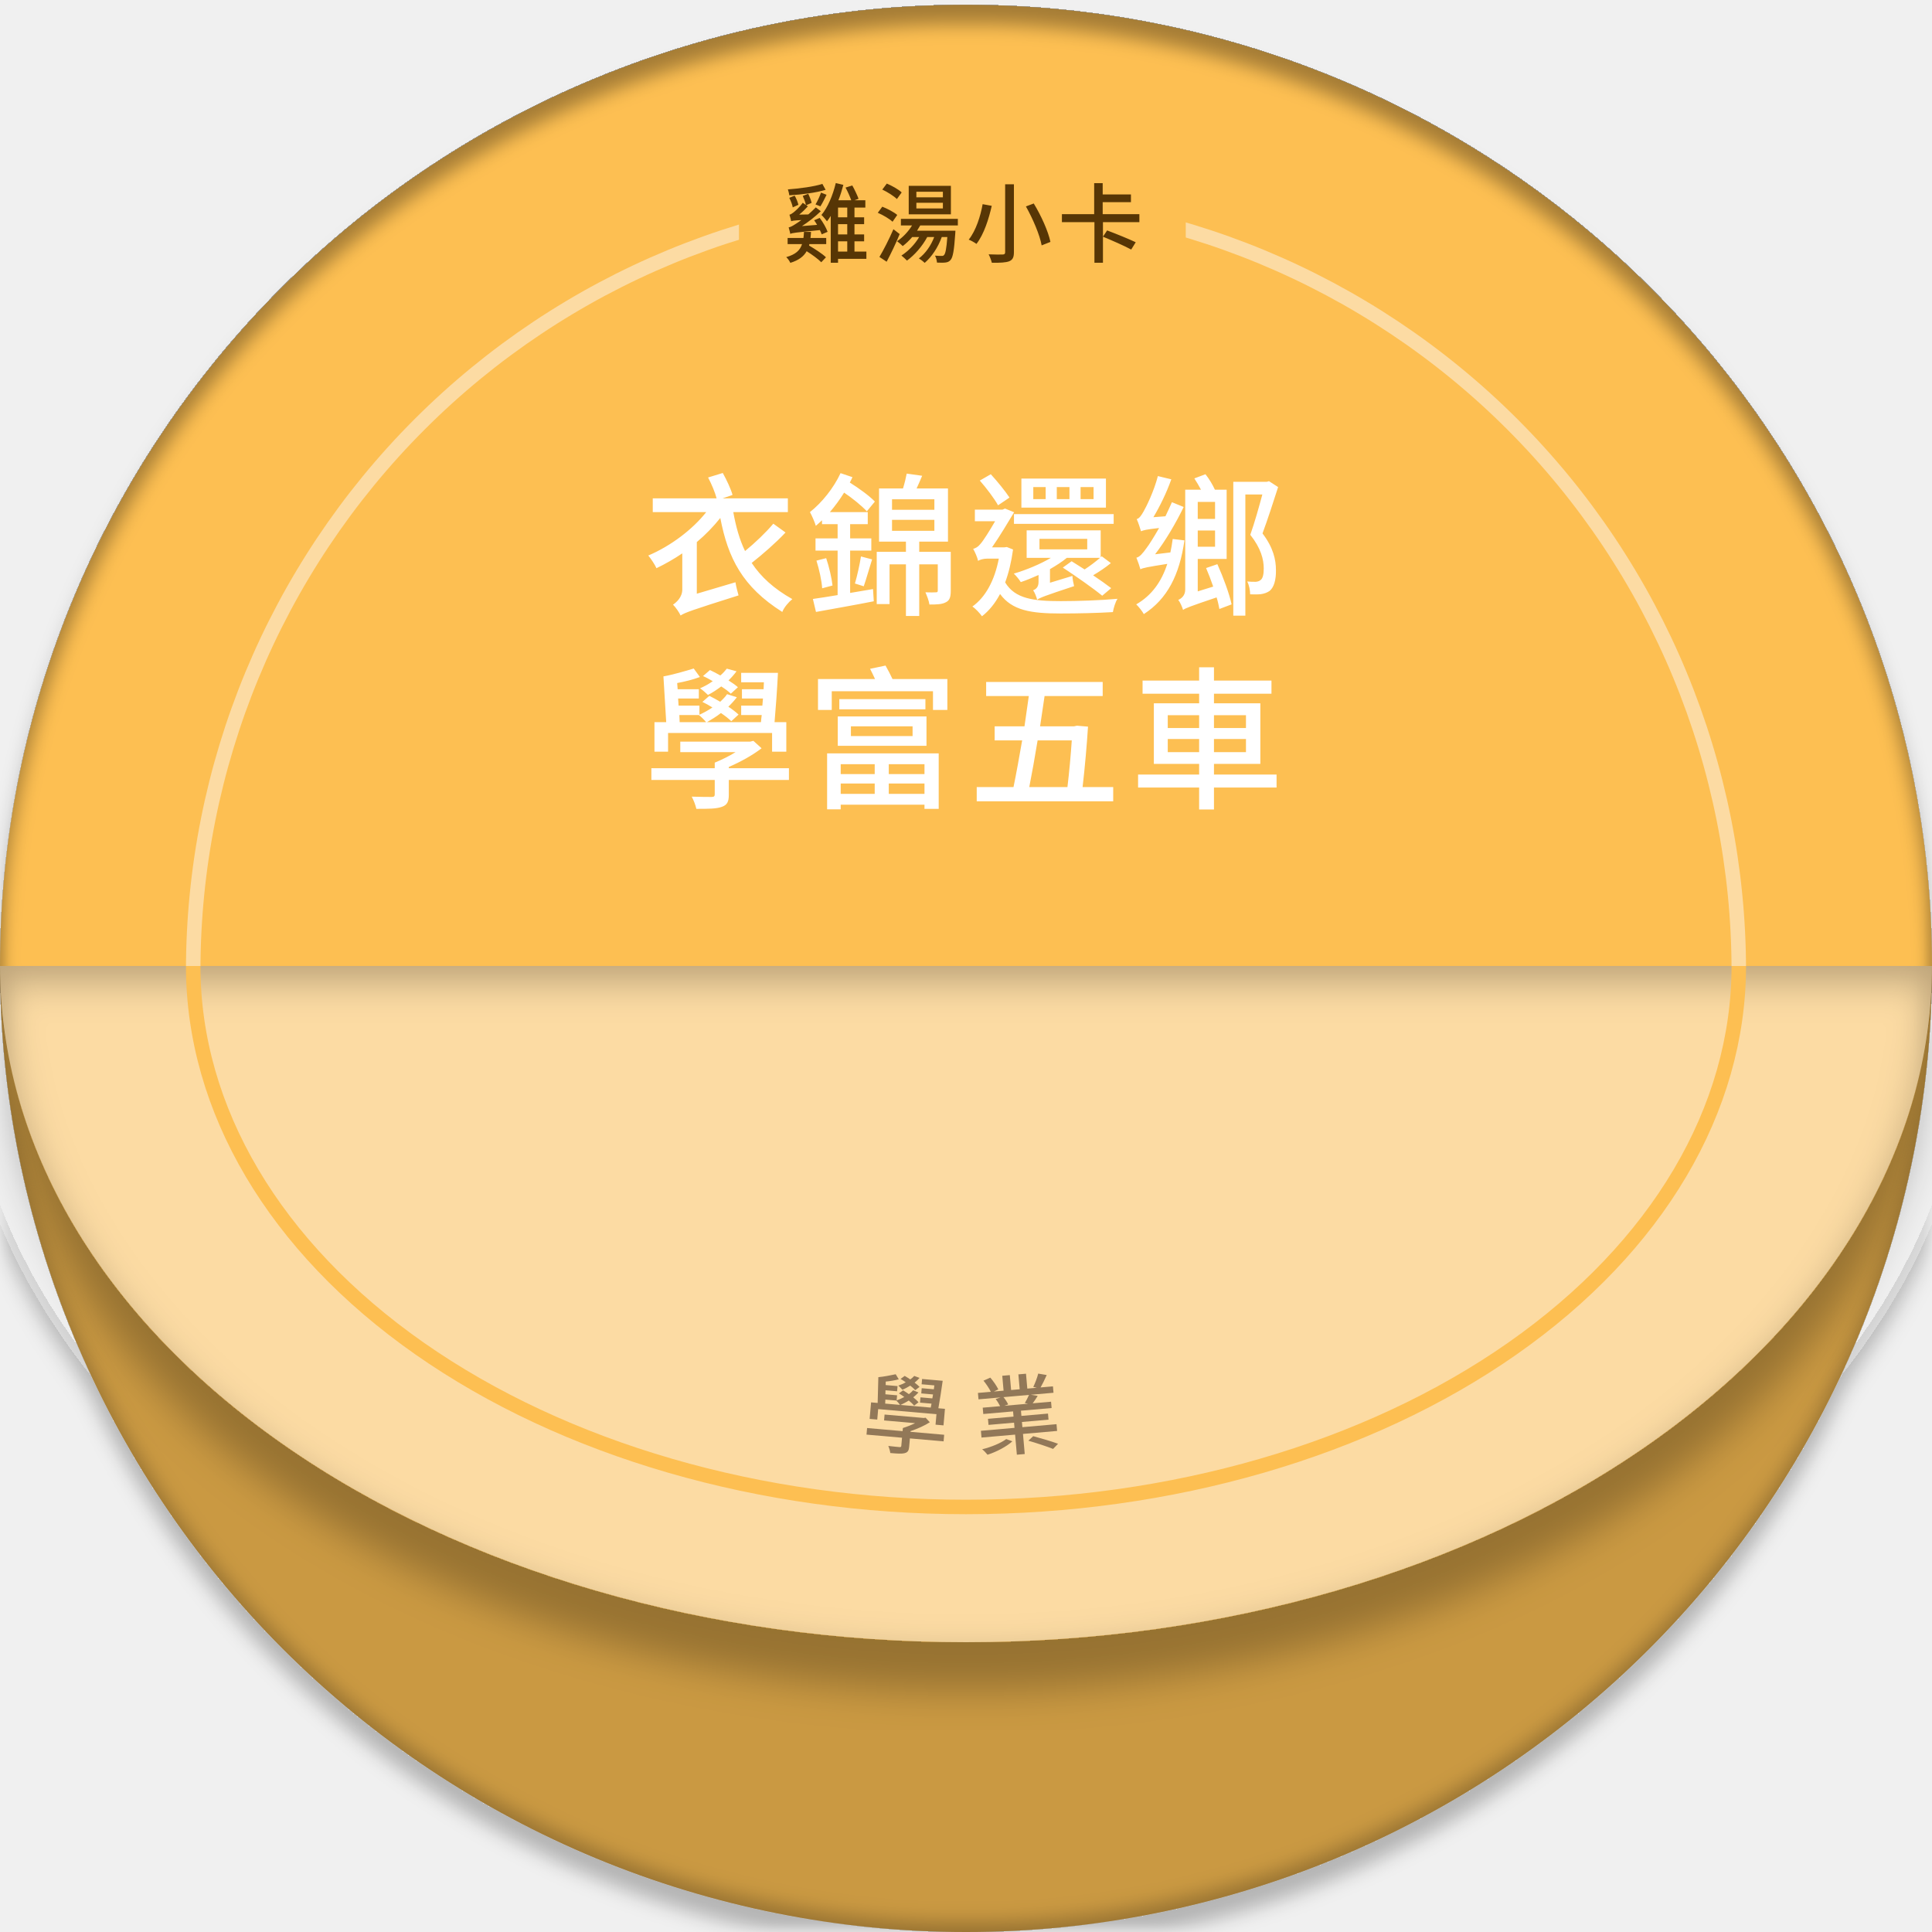
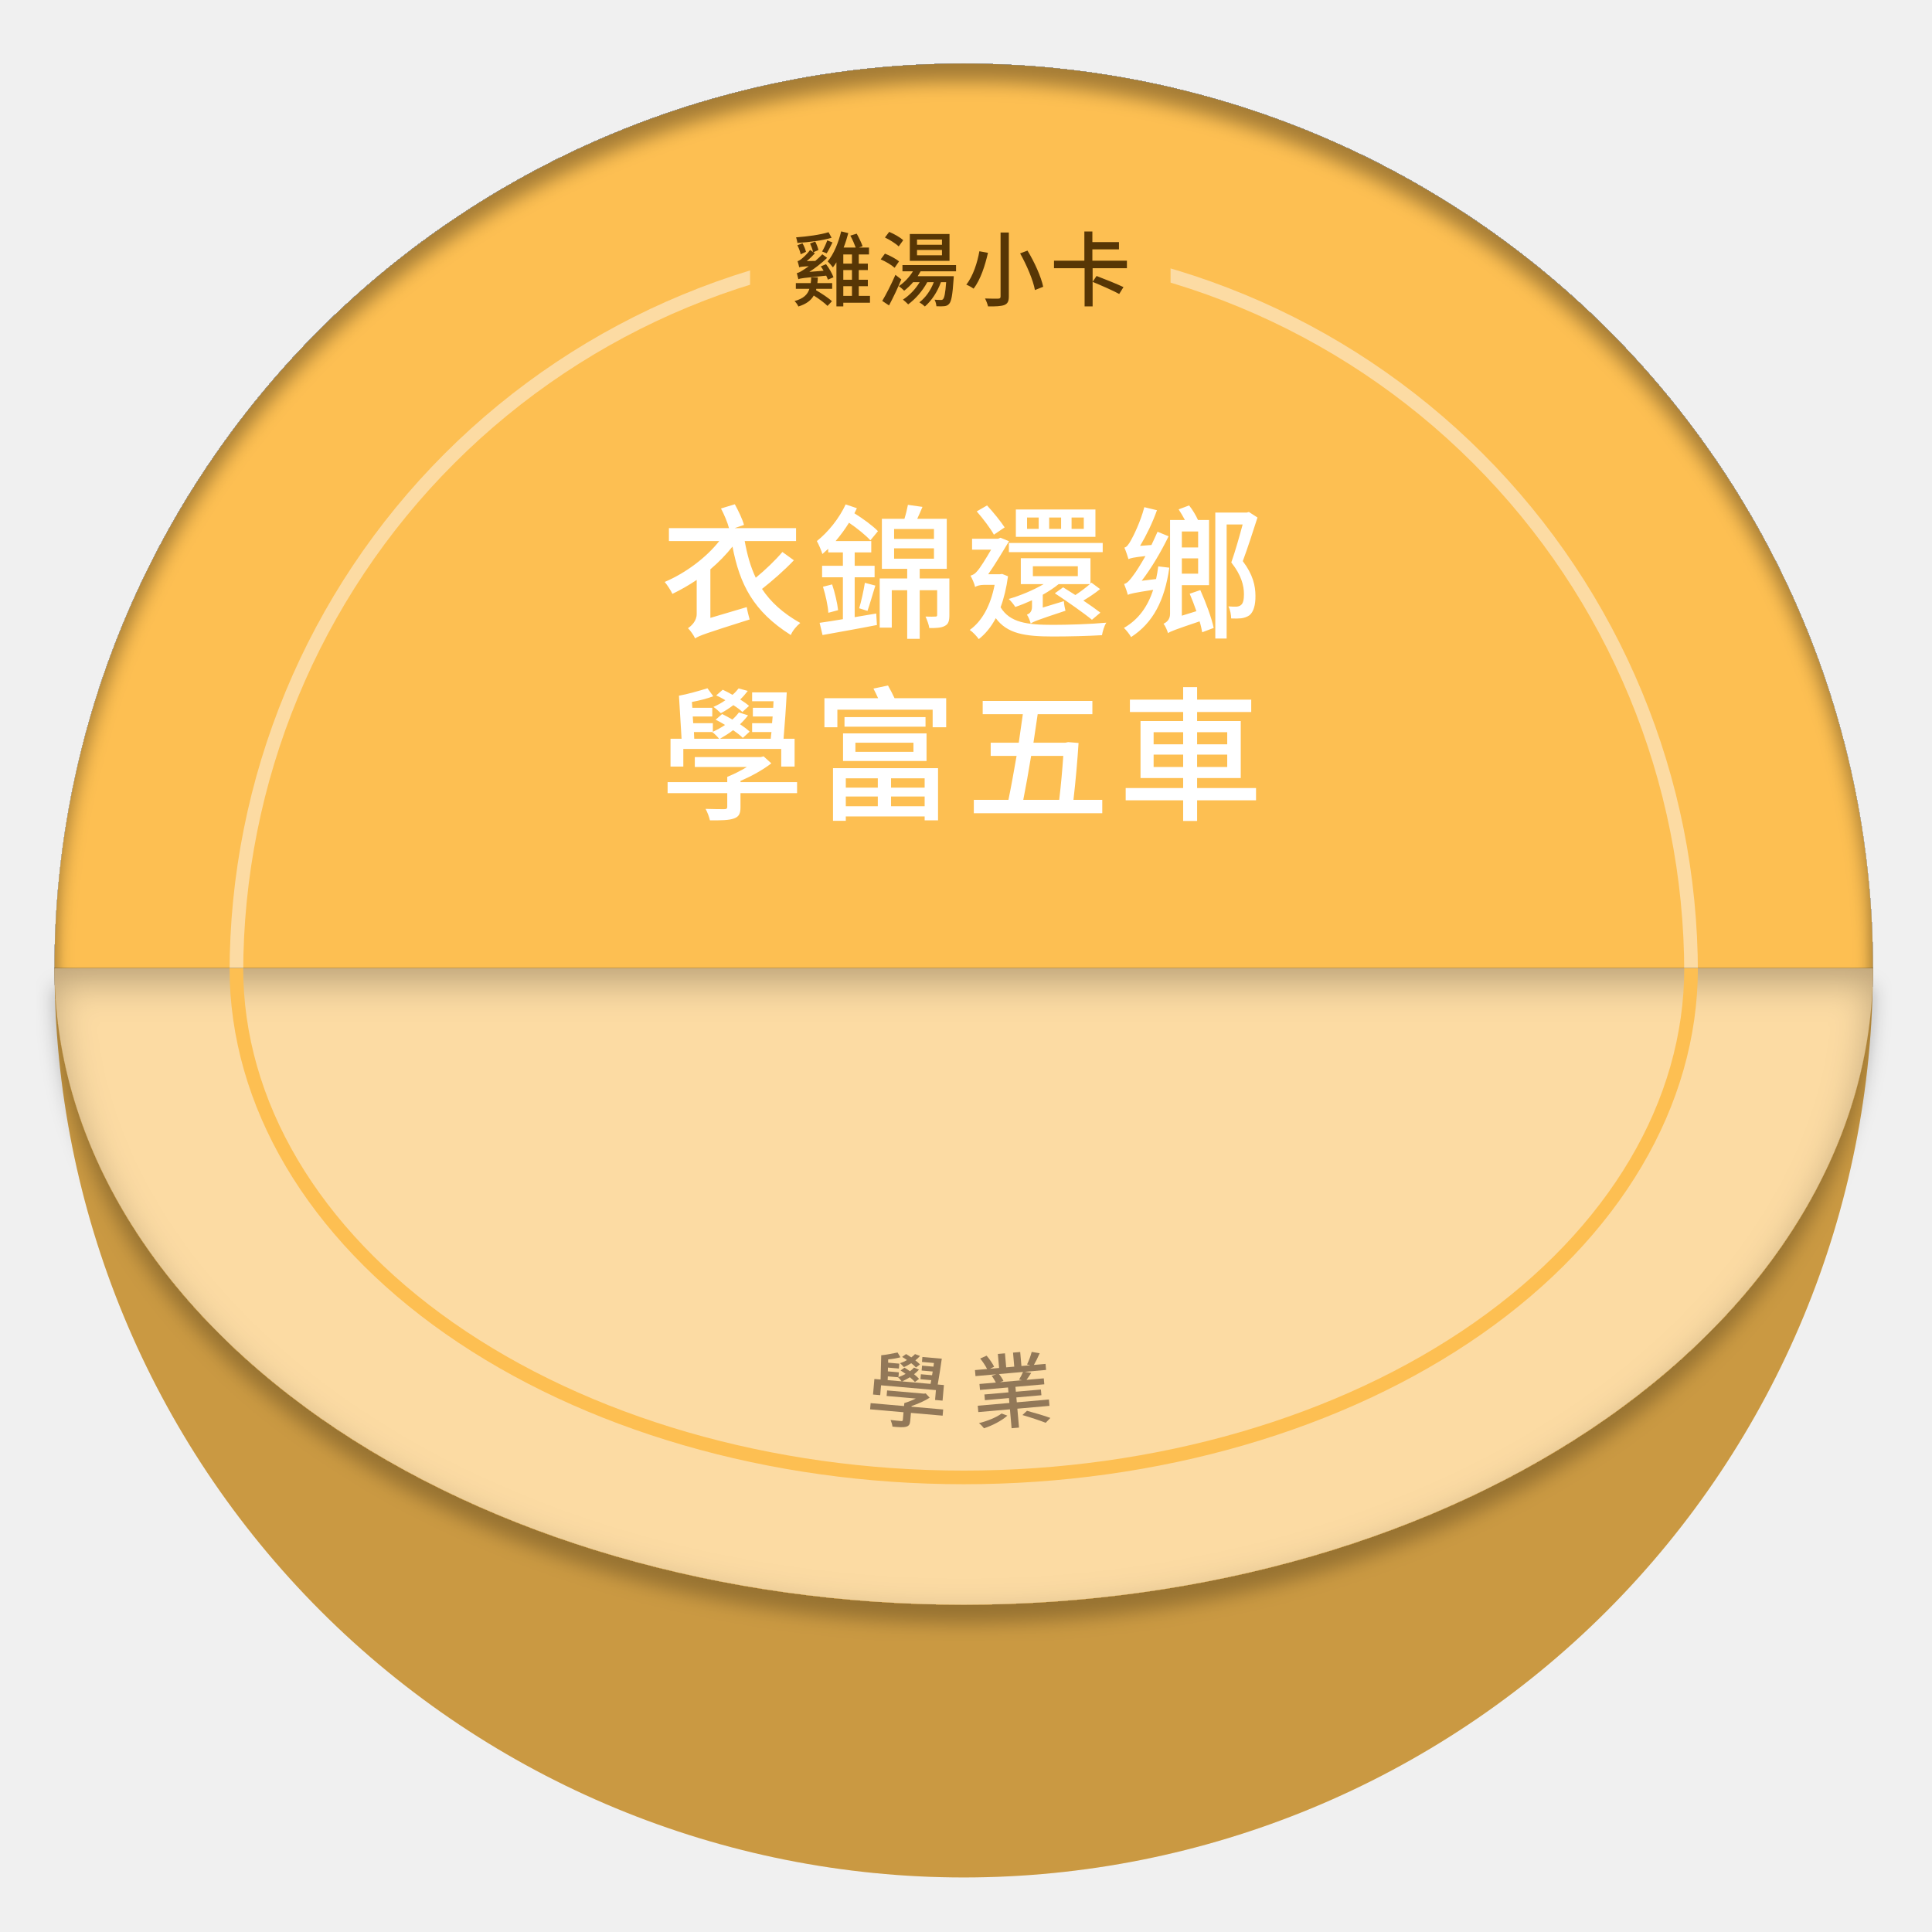
- <svg xmlns="http://www.w3.org/2000/svg" width="400" height="400" viewBox="0 0 400 400" fill="none">
-   <g clip-path="url(#clip0_114_13252)">
-     <g filter="url(#filter0_d_114_13252)">
-       <g filter="url(#filter1_i_114_13252)">
-         <path d="M400 200C400 147.222 378.929 96.606 341.421 59.286C303.914 21.966 253.043 1 200 1C146.957 1 96.086 21.966 58.579 59.286C21.071 96.606 8.00932e-06 147.222 0 200L400 200Z" fill="#FDBF52" />
-       </g>
-       <path d="M360 201C360 158.565 343.143 117.869 313.137 87.863C283.131 57.857 242.435 41 200 41C157.565 41 116.869 57.857 86.863 87.863C56.857 117.869 40 158.565 40 201" stroke="#FCDBA3" stroke-width="3" />
-       <g filter="url(#filter2_i_114_13252)">
-         <path d="M1.74846e-05 200C1.28474e-05 253.043 21.071 303.914 58.579 341.421C96.086 378.929 146.957 400 200 400C253.043 400 303.914 378.929 341.421 341.421C378.929 303.914 400 253.043 400 200L200 200L1.74846e-05 200Z" fill="#FDBF52" />
-         <path d="M1.74846e-05 200C1.28474e-05 253.043 21.071 303.914 58.579 341.421C96.086 378.929 146.957 400 200 400C253.043 400 303.914 378.929 341.421 341.421C378.929 303.914 400 253.043 400 200L200 200L1.74846e-05 200Z" fill="black" fill-opacity="0.2" />
-       </g>
-       <g filter="url(#filter3_di_114_13252)">
-         <path d="M1.22392e-05 200C8.99315e-06 237.13 21.071 272.74 58.579 298.995C96.086 325.25 146.957 340 200 340C253.043 340 303.914 325.25 341.421 298.995C378.929 272.74 400 237.13 400 200L200 200L1.22392e-05 200Z" fill="#FCDBA3" />
-       </g>
-       <path d="M40 200C40 229.704 56.857 258.192 86.863 279.196C116.869 300.2 157.565 312 200 312C242.435 312 283.131 300.2 313.137 279.196C343.143 258.192 360 229.704 360 200" stroke="#FDBF52" stroke-width="3" />
-       <path d="M160.108 108.424C158.604 110.216 156.332 112.392 154.252 114.088C153.1 111.688 152.364 109.032 151.82 106.024H163.116V103.176H149.612L151.66 102.472C151.34 101.256 150.444 99.368 149.644 97.928L146.604 98.856C147.308 100.2 148.044 101.928 148.364 103.176H135.148V106.024H146.22C143.404 109.608 138.892 113.032 134.22 115.016C134.764 115.656 135.564 116.872 135.916 117.64C137.772 116.744 139.564 115.72 141.26 114.568V122.056C141.26 123.656 140.044 124.712 139.34 125.192C139.852 125.672 140.652 126.824 140.908 127.432C141.836 126.824 143.18 126.344 152.908 123.272C152.716 122.6 152.396 121.384 152.268 120.552L144.268 122.92V112.232C146.092 110.696 147.724 109 149.132 107.24C150.732 115.56 153.708 121.48 161.964 126.696C162.316 125.768 163.276 124.648 164.044 124.04C160.172 121.864 157.516 119.4 155.628 116.552C157.9 114.76 160.588 112.424 162.636 110.248L160.108 108.424ZM181.132 103.848C180.044 102.696 177.804 101.064 175.948 99.912C176.14 99.528 176.332 99.176 176.492 98.792L174.028 97.96C172.588 101.064 170.156 104.072 167.692 106.024C168.076 106.696 168.748 108.264 168.908 108.872C169.356 108.52 169.74 108.104 170.188 107.72V108.52H173.42V111.464H168.844V113.992H173.42V123.208C171.468 123.528 169.708 123.816 168.3 124.008L168.94 126.696C172.236 126.088 176.716 125.32 180.908 124.488L180.748 121.96L176.012 122.76V113.992H180.396V111.464H176.012V108.52H179.66V106.024H171.82C172.876 104.776 173.9 103.4 174.764 101.992C176.524 103.176 178.476 104.776 179.468 105.864L181.132 103.848ZM178.828 121.384C179.34 119.944 179.948 117.736 180.556 115.816L178.252 115.208C177.996 116.872 177.452 119.304 177.004 120.808L178.828 121.384ZM169.036 116.072C169.612 117.896 170.124 120.232 170.22 121.8L172.364 121.224C172.204 119.72 171.66 117.352 171.052 115.56L169.036 116.072ZM184.684 107.624H193.452V109.896H184.684V107.624ZM184.684 103.368H193.452V105.544H184.684V103.368ZM196.844 114.248H190.316V112.136H196.268V101.128H189.772C190.156 100.328 190.54 99.4 190.924 98.504L187.724 98.056C187.564 98.92 187.276 100.104 186.956 101.128H181.996V112.136H187.564V114.248H181.516V125.064H184.172V116.84H187.564V127.528H190.316V116.84H194.156V122.248C194.156 122.568 194.06 122.632 193.772 122.632C193.452 122.664 192.588 122.664 191.596 122.632C191.916 123.336 192.332 124.424 192.428 125.16C193.996 125.16 195.052 125.128 195.852 124.68C196.652 124.296 196.844 123.528 196.844 122.312V114.248ZM225.1 113.736H215.212V111.56H225.1V113.736ZM220.044 117.512C222.764 119.304 226.38 121.832 228.204 123.336L230.06 121.768C229.1 121.032 227.756 120.072 226.316 119.112C227.5 118.408 228.876 117.512 229.996 116.584L228.108 115.176L227.884 115.368V109.8H212.556V115.496H217.58C215.308 116.84 212.332 118.056 209.9 118.76C210.348 119.176 211.02 119.976 211.34 120.52C212.492 120.136 213.74 119.624 215.02 119.048V120.488C215.02 121.64 214.38 122.024 213.9 122.216C214.22 122.632 214.604 123.624 214.732 124.168C215.308 123.752 216.268 123.368 222.38 121.352C222.252 120.872 222.06 119.88 222.028 119.24L217.388 120.648V117.832C218.668 117.096 219.916 116.296 220.876 115.496H227.756C226.86 116.264 225.612 117.224 224.556 117.896C223.628 117.32 222.668 116.712 221.868 116.2L220.044 117.512ZM230.572 106.44H209.932V108.456H230.572V106.44ZM226.412 103.336H223.724V100.84H226.412V103.336ZM221.42 103.336H218.796V100.84H221.42V103.336ZM216.492 103.336H213.932V100.84H216.492V103.336ZM228.972 99.08H211.468V105.096H228.972V99.08ZM209.004 103.016C208.172 101.736 206.54 99.72 205.132 98.184L202.86 99.496C204.236 101.064 205.9 103.272 206.636 104.616L209.004 103.016ZM208.46 113.256L207.948 113.32H205.388C206.924 111.144 208.876 107.848 209.964 106.056L208.076 105.288L207.564 105.512H201.836V107.912H206.028C204.94 109.8 203.564 112.008 202.956 112.648C202.476 113.256 201.996 113.48 201.484 113.64C201.804 114.152 202.38 115.464 202.508 116.136C202.796 115.88 203.628 115.656 204.428 115.656H206.796C205.9 120.264 204.012 123.656 201.324 125.576C201.964 125.992 202.892 126.984 203.308 127.592C204.748 126.472 205.996 124.968 207.052 122.984C209.548 126.376 213.388 127.016 219.596 127.016C223.212 127.016 227.244 126.92 230.412 126.728C230.54 125.96 230.924 124.616 231.372 123.976C227.948 124.296 223.02 124.456 219.628 124.456C213.964 124.456 210.156 123.976 208.108 120.584C208.844 118.6 209.388 116.36 209.74 113.768L208.46 113.256ZM242.796 111.592C242.668 112.552 242.508 113.48 242.316 114.376L239.148 114.76C241.292 111.976 243.404 108.392 245.068 104.968L242.636 103.976C242.22 104.936 241.74 105.928 241.292 106.888L238.796 107.08C240.14 104.84 241.516 102.024 242.508 99.24L239.724 98.568C238.924 101.704 237.292 105 236.78 105.864C236.3 106.728 235.852 107.368 235.34 107.464C235.66 108.136 236.076 109.448 236.236 109.992C236.652 109.8 237.324 109.608 239.98 109.32C238.86 111.272 237.868 112.84 237.388 113.448C236.588 114.568 235.948 115.336 235.276 115.464C235.564 116.136 235.98 117.352 236.108 117.864C236.652 117.576 237.452 117.416 241.676 116.744C240.46 120.488 238.412 123.304 235.244 125.128C235.756 125.608 236.556 126.632 236.812 127.144C241.676 124.008 244.204 119.048 245.228 111.88L242.796 111.592ZM251.564 103.912V107.432H247.98V103.912H251.564ZM247.98 113.192V109.832H251.564V113.192H247.98ZM249.708 117.608C250.22 118.792 250.732 120.136 251.18 121.448L247.98 122.44V115.72H253.964V101.384H251.532C251.084 100.392 250.348 99.144 249.58 98.184L247.276 99.048C247.724 99.752 248.236 100.584 248.652 101.384H245.388V122.056C245.388 123.336 244.556 123.944 243.948 124.2C244.332 124.68 244.78 125.704 244.94 126.28C245.484 125.896 246.38 125.544 251.884 123.688C252.172 124.584 252.332 125.416 252.46 126.088L254.988 125.128C254.54 122.984 253.26 119.496 252.044 116.808L249.708 117.608ZM262.732 99.624L262.284 99.752H255.34V127.464H257.836V102.376H261.356C260.684 104.872 259.756 108.2 258.86 110.728C261.068 113.512 261.644 115.816 261.644 117.704C261.644 118.824 261.484 119.752 260.972 120.104C260.716 120.328 260.364 120.424 259.98 120.456C259.5 120.456 258.892 120.456 258.22 120.392C258.636 121.128 258.828 122.312 258.828 123.048C259.628 123.08 260.428 123.08 261.036 123.016C261.74 122.92 262.348 122.696 262.86 122.344C263.756 121.608 264.204 120.072 264.172 118.056C264.172 115.88 263.628 113.384 261.388 110.44C262.444 107.592 263.66 103.848 264.62 100.84L262.732 99.624ZM152.78 142.28C152.268 141.832 151.596 141.352 150.828 140.872C151.468 140.264 152.012 139.624 152.492 138.984L150.476 138.44C150.124 138.888 149.676 139.4 149.132 139.848C148.428 139.432 147.66 139.048 146.988 138.728L145.548 139.976C146.22 140.264 146.924 140.648 147.564 141.032C146.764 141.608 145.836 142.12 144.94 142.504C145.452 142.824 146.22 143.56 146.572 143.88C147.468 143.432 148.428 142.792 149.324 142.12C150.124 142.632 150.828 143.144 151.308 143.624L152.78 142.28ZM140.652 148.04H144.684C145.132 148.36 145.868 149.096 146.188 149.512H140.716L140.652 148.04ZM138.316 151.752H159.852V155.624H162.796V149.512H160.364C160.62 146.632 160.908 142.536 161.068 139.304H153.452V141.256H158.156L158.092 142.696H153.612V144.616H157.964L157.836 146.088H153.452V148.04H157.708C157.644 148.552 157.58 149.032 157.548 149.512H146.38C147.308 148.968 148.332 148.36 149.26 147.624C150.156 148.232 150.892 148.808 151.404 149.32L152.908 147.944C152.364 147.432 151.66 146.888 150.796 146.312C151.468 145.672 152.044 145.032 152.556 144.36L150.54 143.72C150.156 144.264 149.676 144.776 149.1 145.288C148.364 144.84 147.564 144.424 146.86 144.072L145.42 145.32C146.092 145.64 146.828 146.056 147.5 146.472C146.668 147.048 145.708 147.56 144.812 147.976V146.088H140.492L140.396 144.616H144.684V142.696H140.3L140.204 141.416C141.804 141.128 143.532 140.68 144.908 140.168L143.628 138.408C141.964 138.92 139.212 139.72 137.356 140.04L137.932 149.512H135.5V155.624H138.316V151.752ZM163.34 159.048H150.892V158.792C153.324 157.736 155.82 156.36 157.676 154.92L155.98 153.384L155.34 153.544H140.844V155.72H152.3C150.956 156.552 149.388 157.32 147.98 157.896V159.048H134.86V161.48H147.98V164.456C147.98 164.872 147.82 165 147.308 165C146.828 165 144.972 165 143.212 164.936C143.596 165.64 144.012 166.696 144.172 167.464C146.668 167.464 148.3 167.464 149.452 167.048C150.572 166.664 150.892 165.96 150.892 164.552V161.48H163.34V159.048ZM181.1 158.216V160.264H174.06V158.216H181.1ZM191.404 160.264H184.012V158.216H191.404V160.264ZM184.012 164.36V162.216H191.404V164.36H184.012ZM174.06 162.216H181.1V164.36H174.06V162.216ZM171.244 167.56H174.06V166.6H191.404V167.464H194.348V155.976H171.244V167.56ZM176.172 150.376H188.94V152.392H176.172V150.376ZM173.452 154.408H191.82V148.328H173.452V154.408ZM173.772 144.744V146.856H191.596V144.744H173.772ZM184.78 140.584C184.396 139.752 183.82 138.632 183.34 137.8L180.14 138.472C180.46 139.112 180.844 139.848 181.164 140.584H169.356V146.984H172.204V143.112H193.164V146.984H196.14V140.584H184.78ZM221.9 153.288C221.708 156.104 221.388 159.784 221.004 162.952H213.1C213.644 160.2 214.252 156.808 214.828 153.288H221.9ZM224.14 162.952C224.62 158.824 225.036 154.024 225.26 150.44L222.956 150.248L222.38 150.376H215.34C215.66 148.232 215.98 146.12 216.268 144.104H228.3V141.192H204.172V144.104H213.004C212.716 146.12 212.428 148.232 212.108 150.376H205.932V153.288H211.628C211.02 156.776 210.412 160.168 209.836 162.952H202.22V165.896H230.476V162.952H224.14ZM241.772 155.72V153H248.268V155.72H241.772ZM241.772 148.072H248.268V150.728H241.772V148.072ZM257.964 148.072V150.728H251.34V148.072H257.964ZM257.964 155.72H251.34V153H257.964V155.72ZM264.3 160.36H251.34V158.152H260.94V145.608H251.34V143.624H263.244V140.904H251.34V138.152H248.268V140.904H236.556V143.624H248.268V145.608H238.892V158.152H248.268V160.36H235.628V163.048H248.268V167.592H251.34V163.048H264.3V160.36Z" fill="white" />
-       <rect x="153" y="32" width="92.5" height="26" fill="#FDBF52" />
-       <path d="M170.268 38.078C168.522 38.636 165.588 39.032 163.122 39.212C163.23 39.554 163.374 40.058 163.41 40.436C165.93 40.292 168.936 39.914 170.934 39.302L170.268 38.078ZM169.854 42.722C170.25 42.11 170.7 41.21 171.132 40.328L169.98 39.878C169.728 40.634 169.242 41.66 168.846 42.326L169.854 42.722ZM165.3 42.398C165.174 41.858 164.868 41.084 164.526 40.508L163.41 40.958C163.716 41.552 164.04 42.38 164.13 42.938L165.3 42.398ZM166.452 48.014C166.434 48.464 166.398 48.896 166.344 49.274H163.068V50.534H166.056C165.642 51.83 164.742 52.676 162.78 53.234C163.086 53.504 163.482 54.062 163.626 54.422C165.372 53.882 166.398 53.09 167.01 52.01C168.162 52.73 169.404 53.648 170.034 54.296L171.006 53.27C170.25 52.532 168.738 51.56 167.514 50.84L167.568 50.534H171.06V49.274H167.802C167.856 48.878 167.892 48.446 167.91 48.014H166.452ZM168.558 45.602C168.774 45.89 168.972 46.214 169.17 46.556L166.038 46.808C167.352 45.962 168.684 44.936 169.944 43.73L168.9 42.938C168.414 43.442 167.874 43.946 167.352 44.396L165.462 44.432C166.074 43.946 166.704 43.334 167.262 42.722L166.92 42.488L168.036 42.002C167.928 41.48 167.622 40.706 167.334 40.13L166.2 40.562C166.47 41.156 166.758 41.912 166.848 42.434L166.2 41.984C165.534 42.938 164.544 43.784 164.238 44.018C163.95 44.234 163.698 44.396 163.446 44.45C163.572 44.81 163.752 45.512 163.806 45.8C164.04 45.71 164.364 45.638 165.912 45.566C165.372 45.944 164.94 46.25 164.688 46.394C164.112 46.772 163.68 47.006 163.284 47.078C163.392 47.438 163.572 48.158 163.626 48.428C164.04 48.212 164.652 48.158 169.746 47.636C169.908 47.96 170.034 48.266 170.124 48.518L171.348 47.996C171.06 47.186 170.394 45.998 169.71 45.116L168.558 45.602ZM173.508 49.958H175.416V52.082H173.508V49.958ZM175.416 44.99H173.508V42.974H175.416V44.99ZM175.416 48.536H173.508V46.412H175.416V48.536ZM179.376 52.082H176.91V49.958H178.908V48.536H176.91V46.412H178.908V44.99H176.91V42.974H179.16V41.462H176.91L177.756 41.156C177.486 40.418 176.946 39.266 176.46 38.402L175.056 38.834C175.506 39.626 175.974 40.724 176.244 41.462H173.58C173.994 40.436 174.318 39.356 174.606 38.276L173.04 37.898C172.428 40.418 171.402 42.92 170.07 44.504C170.412 44.81 170.988 45.494 171.222 45.818C171.492 45.476 171.744 45.116 171.996 44.702V54.404H173.508V53.594H179.376V52.082ZM195.216 40.85H189.726V39.698H195.216V40.85ZM195.216 43.154H189.726V41.984H195.216V43.154ZM196.872 38.474H188.142V44.378H196.872V38.474ZM186.684 39.842C186.036 39.212 184.668 38.456 183.606 38.006L182.67 39.248C183.732 39.752 185.082 40.598 185.694 41.21L186.684 39.842ZM185.766 44.504C185.1 43.928 183.732 43.208 182.67 42.794L181.734 44.054C182.832 44.522 184.164 45.314 184.794 45.908L185.766 44.504ZM184.974 47.456C184.092 49.508 182.904 51.812 182.076 53.198L183.57 54.188C184.47 52.496 185.496 50.354 186.27 48.464L184.974 47.456ZM198.312 46.682V45.314H186.522V46.682H188.826C188.052 47.96 186.918 49.148 185.73 49.94C186.072 50.192 186.648 50.678 186.9 50.948C187.566 50.444 188.25 49.796 188.862 49.076H190.302C189.402 50.606 188.052 51.992 186.63 52.91C186.954 53.162 187.53 53.684 187.782 53.954C189.366 52.784 190.932 51.02 191.976 49.076H193.416C192.732 50.876 191.616 52.46 190.248 53.504C190.59 53.702 191.202 54.17 191.454 54.422C192.912 53.162 194.19 51.254 194.982 49.076H196.134C195.954 51.524 195.738 52.496 195.468 52.784C195.324 52.964 195.18 53 194.946 52.982C194.712 52.982 194.172 52.982 193.578 52.928C193.812 53.306 193.956 53.936 193.992 54.368C194.694 54.404 195.378 54.404 195.756 54.35C196.188 54.296 196.512 54.17 196.8 53.828C197.286 53.288 197.538 51.884 197.772 48.41C197.79 48.194 197.808 47.762 197.808 47.762H189.87C190.104 47.402 190.32 47.042 190.518 46.682H198.312ZM208.104 38.15V52.208C208.104 52.568 207.978 52.676 207.6 52.694C207.222 52.712 205.908 52.712 204.684 52.658C204.954 53.144 205.242 53.936 205.35 54.404C207.06 54.422 208.212 54.368 208.932 54.098C209.634 53.81 209.922 53.324 209.922 52.208V38.15H208.104ZM212.406 42.74C213.864 45.332 215.286 48.68 215.664 50.804L217.482 50.084C217.032 47.906 215.556 44.63 214.026 42.128L212.406 42.74ZM203.442 42.272C203.028 44.648 202.074 47.744 200.562 49.616C201.012 49.778 201.75 50.192 202.164 50.498C203.73 48.5 204.738 45.242 205.332 42.614L203.442 42.272ZM235.14 50.156C233.754 49.49 231.036 48.392 229.218 47.708L228.354 49.004C230.226 49.778 232.908 50.948 234.204 51.668L235.14 50.156ZM235.896 45.998V44.342H228.3V41.858H234.15V40.256H228.3V37.916H226.536V44.342H219.858V45.998H226.59V54.404H228.354V45.998H235.896Z" fill="#573605" />
-       <path d="M190.385 287.14C190.12 286.864 189.767 286.562 189.36 286.255C189.749 285.946 190.085 285.614 190.385 285.279L189.282 284.875C189.063 285.109 188.787 285.374 188.46 285.598C188.086 285.331 187.675 285.078 187.314 284.866L186.446 285.494C186.808 285.689 187.184 285.939 187.523 286.185C187.047 286.469 186.502 286.71 185.981 286.881C186.252 287.086 186.646 287.536 186.828 287.732C187.352 287.525 187.921 287.214 188.456 286.881C188.88 287.207 189.249 287.529 189.494 287.821L190.385 287.14ZM183.307 289.773L185.566 289.971C185.801 290.172 186.178 290.621 186.337 290.869L183.27 290.601L183.307 289.773ZM181.816 291.739L193.884 292.795L193.694 294.964L195.344 295.109L195.643 291.684L194.28 291.564C194.565 289.963 194.927 287.682 195.175 285.879L190.908 285.505L190.812 286.599L193.448 286.83L193.341 287.634L190.831 287.414L190.737 288.49L193.176 288.703L193.032 289.522L190.575 289.307L190.479 290.401L192.864 290.609C192.803 290.893 192.744 291.159 192.702 291.426L186.444 290.879C186.991 290.62 187.595 290.329 188.151 289.962C188.623 290.347 189.007 290.706 189.269 291.018L190.179 290.32C189.899 290.007 189.532 289.667 189.076 289.302C189.484 288.977 189.838 288.646 190.158 288.295L189.059 287.837C188.817 288.123 188.523 288.387 188.176 288.645C187.785 288.358 187.357 288.086 186.98 287.854L186.112 288.483C186.473 288.695 186.865 288.964 187.221 289.23C186.726 289.512 186.163 289.752 185.641 289.941L185.734 288.883L183.313 288.672L183.331 287.842L185.734 288.052L185.828 286.976L183.371 286.761L183.38 286.039C184.291 285.956 185.281 285.79 186.078 285.571L185.447 284.522C184.489 284.727 182.908 285.04 181.852 285.129L181.71 290.465L180.348 290.345L180.048 293.77L181.626 293.908L181.816 291.739ZM195.48 297.054L188.505 296.444L188.518 296.3C189.932 295.828 191.398 295.179 192.509 294.463L191.634 293.519L191.267 293.578L183.144 292.867L183.038 294.086L189.457 294.648C188.663 295.048 187.747 295.402 186.93 295.655L186.873 296.301L179.521 295.658L179.402 297.02L186.754 297.664L186.608 299.331C186.588 299.564 186.492 299.628 186.205 299.603C185.936 299.58 184.896 299.489 183.913 299.367C184.094 299.78 184.275 300.392 184.327 300.83C185.726 300.953 186.64 301.033 187.306 300.856C187.952 300.696 188.166 300.317 188.235 299.528L188.386 297.806L195.361 298.417L195.48 297.054Z" fill="#927858" />
-       <path d="M208.331 297.941C207.248 298.776 205.136 299.63 203.348 300.057C203.716 300.332 204.195 300.85 204.459 301.189C206.27 300.615 208.43 299.486 209.601 298.408L208.331 297.941ZM212.914 298.281C214.601 298.765 216.871 299.524 218.032 299.983L219.059 298.917C217.807 298.449 215.544 297.779 213.916 297.344L212.914 298.281ZM213.042 288.801C212.832 289.29 212.479 290.007 212.178 290.485L212.841 290.626L207.945 291.054L208.733 290.768C208.554 290.368 208.155 289.735 207.753 289.264L213.042 288.801ZM211.675 295.48L211.581 294.404L217.086 293.922L216.976 292.667L211.471 293.149L211.377 292.073L217.725 291.518L217.61 290.209L213.809 290.541C214.131 290.097 214.502 289.577 214.849 289.005L213.419 288.768L218.117 288.357L218.001 287.03L215.437 287.255C215.845 286.551 216.304 285.607 216.712 284.686L214.951 284.388C214.753 285.219 214.296 286.397 213.928 287.152L214.648 287.324L212.693 287.495L212.423 284.411L210.845 284.549L211.115 287.633L209.34 287.788L209.07 284.704L207.51 284.84L207.78 287.925L205.772 288.1L206.691 287.659C206.378 286.981 205.655 285.942 205.032 285.22L203.623 285.849C204.19 286.54 204.814 287.479 205.144 288.155L202.472 288.389L202.588 289.716L207.161 289.316L206.143 289.658C206.488 290.097 206.848 290.698 207.067 291.131L203.462 291.446L203.577 292.755L209.745 292.216L209.839 293.292L204.55 293.754L204.66 295.01L209.949 294.547L210.043 295.623L203.086 296.231L203.208 297.63L210.166 297.021L210.53 301.181L212.162 301.039L211.798 296.879L218.863 296.26L218.74 294.862L211.675 295.48Z" fill="#927858" />
-     </g>
+ <svg xmlns="http://www.w3.org/2000/svg" width="425" height="425" viewBox="0 0 425 425" fill="none">
+   <g filter="url(#filter0_i_114_13252)">
+     <path d="M412 213C412 160.222 390.929 109.605 353.421 72.286C315.914 34.966 265.043 14 212 14C158.957 14 108.086 34.966 70.579 72.286C33.071 109.605 12 160.222 12 213L412 213Z" fill="#FDBF52" />
  </g>
+   <path d="M372 214C372 171.565 355.143 130.869 325.137 100.863C295.131 70.857 254.435 54 212 54C169.565 54 128.869 70.857 98.863 100.863C68.857 130.869 52 171.565 52 214" stroke="#FCDBA3" stroke-width="3" />
+   <path d="M12 213C12 266.043 33.071 316.914 70.579 354.421C108.086 391.929 158.957 413 212 413C265.043 413 315.914 391.929 353.421 354.421C390.929 316.914 412 266.043 412 213L212 213L12 213Z" fill="#FDBF52" />
+   <path d="M12 213C12 266.043 33.071 316.914 70.579 354.421C108.086 391.929 158.957 413 212 413C265.043 413 315.914 391.929 353.421 354.421C390.929 316.914 412 266.043 412 213L212 213L12 213Z" fill="black" fill-opacity="0.2" />
+   <g filter="url(#filter1_di_114_13252)">
+     <path d="M12 213C12 250.13 33.071 285.74 70.579 311.995C108.086 338.25 158.957 353 212 353C265.043 353 315.914 338.25 353.421 311.995C390.929 285.74 412 250.13 412 213L212 213L12 213Z" fill="#FCDBA3" />
+   </g>
+   <path d="M52 213C52 242.704 68.857 271.192 98.863 292.196C128.869 313.2 169.565 325 212 325C254.435 325 295.131 313.2 325.137 292.196C355.143 271.192 372 242.704 372 213" stroke="#FDBF52" stroke-width="3" />
+   <path d="M172.108 121.424C170.604 123.216 168.332 125.392 166.252 127.088C165.1 124.688 164.364 122.032 163.82 119.024H175.116V116.176H161.612L163.66 115.472C163.34 114.256 162.444 112.368 161.644 110.928L158.604 111.856C159.308 113.2 160.044 114.928 160.364 116.176H147.148V119.024H158.22C155.404 122.608 150.892 126.032 146.22 128.016C146.764 128.656 147.564 129.872 147.916 130.64C149.772 129.744 151.564 128.72 153.26 127.568V135.056C153.26 136.656 152.044 137.712 151.34 138.192C151.852 138.672 152.652 139.824 152.908 140.432C153.836 139.824 155.18 139.344 164.908 136.272C164.716 135.6 164.396 134.384 164.268 133.552L156.268 135.92V125.232C158.092 123.696 159.724 122 161.132 120.24C162.732 128.56 165.708 134.48 173.964 139.696C174.316 138.768 175.276 137.648 176.044 137.04C172.172 134.864 169.516 132.4 167.628 129.552C169.9 127.76 172.588 125.424 174.636 123.248L172.108 121.424ZM193.132 116.848C192.044 115.696 189.804 114.064 187.948 112.912C188.14 112.528 188.332 112.176 188.492 111.792L186.028 110.96C184.588 114.064 182.156 117.072 179.692 119.024C180.076 119.696 180.748 121.264 180.908 121.872C181.356 121.52 181.74 121.104 182.188 120.72V121.52H185.42V124.464H180.844V126.992H185.42V136.208C183.468 136.528 181.708 136.816 180.3 137.008L180.94 139.696C184.236 139.088 188.716 138.32 192.908 137.488L192.748 134.96L188.012 135.76V126.992H192.396V124.464H188.012V121.52H191.66V119.024H183.82C184.876 117.776 185.9 116.4 186.764 114.992C188.524 116.176 190.476 117.776 191.468 118.864L193.132 116.848ZM190.828 134.384C191.34 132.944 191.948 130.736 192.556 128.816L190.252 128.208C189.996 129.872 189.452 132.304 189.004 133.808L190.828 134.384ZM181.036 129.072C181.612 130.896 182.124 133.232 182.22 134.8L184.364 134.224C184.204 132.72 183.66 130.352 183.052 128.56L181.036 129.072ZM196.684 120.624H205.452V122.896H196.684V120.624ZM196.684 116.368H205.452V118.544H196.684V116.368ZM208.844 127.248H202.316V125.136H208.268V114.128H201.772C202.156 113.328 202.54 112.4 202.924 111.504L199.724 111.056C199.564 111.92 199.276 113.104 198.956 114.128H193.996V125.136H199.564V127.248H193.516V138.064H196.172V129.84H199.564V140.528H202.316V129.84H206.156V135.248C206.156 135.568 206.06 135.632 205.772 135.632C205.452 135.664 204.588 135.664 203.596 135.632C203.916 136.336 204.332 137.424 204.428 138.16C205.996 138.16 207.052 138.128 207.852 137.68C208.652 137.296 208.844 136.528 208.844 135.312V127.248ZM237.1 126.736H227.212V124.56H237.1V126.736ZM232.044 130.512C234.764 132.304 238.38 134.832 240.204 136.336L242.06 134.768C241.1 134.032 239.756 133.072 238.316 132.112C239.5 131.408 240.876 130.512 241.996 129.584L240.108 128.176L239.884 128.368V122.8H224.556V128.496H229.58C227.308 129.84 224.332 131.056 221.9 131.76C222.348 132.176 223.02 132.976 223.34 133.52C224.492 133.136 225.74 132.624 227.02 132.048V133.488C227.02 134.64 226.38 135.024 225.9 135.216C226.22 135.632 226.604 136.624 226.732 137.168C227.308 136.752 228.268 136.368 234.38 134.352C234.252 133.872 234.06 132.88 234.028 132.24L229.388 133.648V130.832C230.668 130.096 231.916 129.296 232.876 128.496H239.756C238.86 129.264 237.612 130.224 236.556 130.896C235.628 130.32 234.668 129.712 233.868 129.2L232.044 130.512ZM242.572 119.44H221.932V121.456H242.572V119.44ZM238.412 116.336H235.724V113.84H238.412V116.336ZM233.42 116.336H230.796V113.84H233.42V116.336ZM228.492 116.336H225.932V113.84H228.492V116.336ZM240.972 112.08H223.468V118.096H240.972V112.08ZM221.004 116.016C220.172 114.736 218.54 112.72 217.132 111.184L214.86 112.496C216.236 114.064 217.9 116.272 218.636 117.616L221.004 116.016ZM220.46 126.256L219.948 126.32H217.388C218.924 124.144 220.876 120.848 221.964 119.056L220.076 118.288L219.564 118.512H213.836V120.912H218.028C216.94 122.8 215.564 125.008 214.956 125.648C214.476 126.256 213.996 126.48 213.484 126.64C213.804 127.152 214.38 128.464 214.508 129.136C214.796 128.88 215.628 128.656 216.428 128.656H218.796C217.9 133.264 216.012 136.656 213.324 138.576C213.964 138.992 214.892 139.984 215.308 140.592C216.748 139.472 217.996 137.968 219.052 135.984C221.548 139.376 225.388 140.016 231.596 140.016C235.212 140.016 239.244 139.92 242.412 139.728C242.54 138.96 242.924 137.616 243.372 136.976C239.948 137.296 235.02 137.456 231.628 137.456C225.964 137.456 222.156 136.976 220.108 133.584C220.844 131.6 221.388 129.36 221.74 126.768L220.46 126.256ZM254.796 124.592C254.668 125.552 254.508 126.48 254.316 127.376L251.148 127.76C253.292 124.976 255.404 121.392 257.068 117.968L254.636 116.976C254.22 117.936 253.74 118.928 253.292 119.888L250.796 120.08C252.14 117.84 253.516 115.024 254.508 112.24L251.724 111.568C250.924 114.704 249.292 118 248.78 118.864C248.3 119.728 247.852 120.368 247.34 120.464C247.66 121.136 248.076 122.448 248.236 122.992C248.652 122.8 249.324 122.608 251.98 122.32C250.86 124.272 249.868 125.84 249.388 126.448C248.588 127.568 247.948 128.336 247.276 128.464C247.564 129.136 247.98 130.352 248.108 130.864C248.652 130.576 249.452 130.416 253.676 129.744C252.46 133.488 250.412 136.304 247.244 138.128C247.756 138.608 248.556 139.632 248.812 140.144C253.676 137.008 256.204 132.048 257.228 124.88L254.796 124.592ZM263.564 116.912V120.432H259.98V116.912H263.564ZM259.98 126.192V122.832H263.564V126.192H259.98ZM261.708 130.608C262.22 131.792 262.732 133.136 263.18 134.448L259.98 135.44V128.72H265.964V114.384H263.532C263.084 113.392 262.348 112.144 261.58 111.184L259.276 112.048C259.724 112.752 260.236 113.584 260.652 114.384H257.388V135.056C257.388 136.336 256.556 136.944 255.948 137.2C256.332 137.68 256.78 138.704 256.94 139.28C257.484 138.896 258.38 138.544 263.884 136.688C264.172 137.584 264.332 138.416 264.46 139.088L266.988 138.128C266.54 135.984 265.26 132.496 264.044 129.808L261.708 130.608ZM274.732 112.624L274.284 112.752H267.34V140.464H269.836V115.376H273.356C272.684 117.872 271.756 121.2 270.86 123.728C273.068 126.512 273.644 128.816 273.644 130.704C273.644 131.824 273.484 132.752 272.972 133.104C272.716 133.328 272.364 133.424 271.98 133.456C271.5 133.456 270.892 133.456 270.22 133.392C270.636 134.128 270.828 135.312 270.828 136.048C271.628 136.08 272.428 136.08 273.036 136.016C273.74 135.92 274.348 135.696 274.86 135.344C275.756 134.608 276.204 133.072 276.172 131.056C276.172 128.88 275.628 126.384 273.388 123.44C274.444 120.592 275.66 116.848 276.62 113.84L274.732 112.624ZM164.78 155.28C164.268 154.832 163.596 154.352 162.828 153.872C163.468 153.264 164.012 152.624 164.492 151.984L162.476 151.44C162.124 151.888 161.676 152.4 161.132 152.848C160.428 152.432 159.66 152.048 158.988 151.728L157.548 152.976C158.22 153.264 158.924 153.648 159.564 154.032C158.764 154.608 157.836 155.12 156.94 155.504C157.452 155.824 158.22 156.56 158.572 156.88C159.468 156.432 160.428 155.792 161.324 155.12C162.124 155.632 162.828 156.144 163.308 156.624L164.78 155.28ZM152.652 161.04H156.684C157.132 161.36 157.868 162.096 158.188 162.512H152.716L152.652 161.04ZM150.316 164.752H171.852V168.624H174.796V162.512H172.364C172.62 159.632 172.908 155.536 173.068 152.304H165.452V154.256H170.156L170.092 155.696H165.612V157.616H169.964L169.836 159.088H165.452V161.04H169.708C169.644 161.552 169.58 162.032 169.548 162.512H158.38C159.308 161.968 160.332 161.36 161.26 160.624C162.156 161.232 162.892 161.808 163.404 162.32L164.908 160.944C164.364 160.432 163.66 159.888 162.796 159.312C163.468 158.672 164.044 158.032 164.556 157.36L162.54 156.72C162.156 157.264 161.676 157.776 161.1 158.288C160.364 157.84 159.564 157.424 158.86 157.072L157.42 158.32C158.092 158.64 158.828 159.056 159.5 159.472C158.668 160.048 157.708 160.56 156.812 160.976V159.088H152.492L152.396 157.616H156.684V155.696H152.3L152.204 154.416C153.804 154.128 155.532 153.68 156.908 153.168L155.628 151.408C153.964 151.92 151.212 152.72 149.356 153.04L149.932 162.512H147.5V168.624H150.316V164.752ZM175.34 172.048H162.892V171.792C165.324 170.736 167.82 169.36 169.676 167.92L167.98 166.384L167.34 166.544H152.844V168.72H164.3C162.956 169.552 161.388 170.32 159.98 170.896V172.048H146.86V174.48H159.98V177.456C159.98 177.872 159.82 178 159.308 178C158.828 178 156.972 178 155.212 177.936C155.596 178.64 156.012 179.696 156.172 180.464C158.668 180.464 160.3 180.464 161.452 180.048C162.572 179.664 162.892 178.96 162.892 177.552V174.48H175.34V172.048ZM193.1 171.216V173.264H186.06V171.216H193.1ZM203.404 173.264H196.012V171.216H203.404V173.264ZM196.012 177.36V175.216H203.404V177.36H196.012ZM186.06 175.216H193.1V177.36H186.06V175.216ZM183.244 180.56H186.06V179.6H203.404V180.464H206.348V168.976H183.244V180.56ZM188.172 163.376H200.94V165.392H188.172V163.376ZM185.452 167.408H203.82V161.328H185.452V167.408ZM185.772 157.744V159.856H203.596V157.744H185.772ZM196.78 153.584C196.396 152.752 195.82 151.632 195.34 150.8L192.14 151.472C192.46 152.112 192.844 152.848 193.164 153.584H181.356V159.984H184.204V156.112H205.164V159.984H208.14V153.584H196.78ZM233.9 166.288C233.708 169.104 233.388 172.784 233.004 175.952H225.1C225.644 173.2 226.252 169.808 226.828 166.288H233.9ZM236.14 175.952C236.62 171.824 237.036 167.024 237.26 163.44L234.956 163.248L234.38 163.376H227.34C227.66 161.232 227.98 159.12 228.268 157.104H240.3V154.192H216.172V157.104H225.004C224.716 159.12 224.428 161.232 224.108 163.376H217.932V166.288H223.628C223.02 169.776 222.412 173.168 221.836 175.952H214.22V178.896H242.476V175.952H236.14ZM253.772 168.72V166H260.268V168.72H253.772ZM253.772 161.072H260.268V163.728H253.772V161.072ZM269.964 161.072V163.728H263.34V161.072H269.964ZM269.964 168.72H263.34V166H269.964V168.72ZM276.3 173.36H263.34V171.152H272.94V158.608H263.34V156.624H275.244V153.904H263.34V151.152H260.268V153.904H248.556V156.624H260.268V158.608H250.892V171.152H260.268V173.36H247.628V176.048H260.268V180.592H263.34V176.048H276.3V173.36Z" fill="white" />
+   <rect x="165" y="45" width="92.5" height="26" fill="#FDBF52" />
+   <path d="M182.268 51.078C180.522 51.636 177.588 52.032 175.122 52.212C175.23 52.554 175.374 53.058 175.41 53.436C177.93 53.292 180.936 52.914 182.934 52.302L182.268 51.078ZM181.854 55.722C182.25 55.11 182.7 54.21 183.132 53.328L181.98 52.878C181.728 53.634 181.242 54.66 180.846 55.326L181.854 55.722ZM177.3 55.398C177.174 54.858 176.868 54.084 176.526 53.508L175.41 53.958C175.716 54.552 176.04 55.38 176.13 55.938L177.3 55.398ZM178.452 61.014C178.434 61.464 178.398 61.896 178.344 62.274H175.068V63.534H178.056C177.642 64.83 176.742 65.676 174.78 66.234C175.086 66.504 175.482 67.062 175.626 67.422C177.372 66.882 178.398 66.09 179.01 65.01C180.162 65.73 181.404 66.648 182.034 67.296L183.006 66.27C182.25 65.532 180.738 64.56 179.514 63.84L179.568 63.534H183.06V62.274H179.802C179.856 61.878 179.892 61.446 179.91 61.014H178.452ZM180.558 58.602C180.774 58.89 180.972 59.214 181.17 59.556L178.038 59.808C179.352 58.962 180.684 57.936 181.944 56.73L180.9 55.938C180.414 56.442 179.874 56.946 179.352 57.396L177.462 57.432C178.074 56.946 178.704 56.334 179.262 55.722L178.92 55.488L180.036 55.002C179.928 54.48 179.622 53.706 179.334 53.13L178.2 53.562C178.47 54.156 178.758 54.912 178.848 55.434L178.2 54.984C177.534 55.938 176.544 56.784 176.238 57.018C175.95 57.234 175.698 57.396 175.446 57.45C175.572 57.81 175.752 58.512 175.806 58.8C176.04 58.71 176.364 58.638 177.912 58.566C177.372 58.944 176.94 59.25 176.688 59.394C176.112 59.772 175.68 60.006 175.284 60.078C175.392 60.438 175.572 61.158 175.626 61.428C176.04 61.212 176.652 61.158 181.746 60.636C181.908 60.96 182.034 61.266 182.124 61.518L183.348 60.996C183.06 60.186 182.394 58.998 181.71 58.116L180.558 58.602ZM185.508 62.958H187.416V65.082H185.508V62.958ZM187.416 57.99H185.508V55.974H187.416V57.99ZM187.416 61.536H185.508V59.412H187.416V61.536ZM191.376 65.082H188.91V62.958H190.908V61.536H188.91V59.412H190.908V57.99H188.91V55.974H191.16V54.462H188.91L189.756 54.156C189.486 53.418 188.946 52.266 188.46 51.402L187.056 51.834C187.506 52.626 187.974 53.724 188.244 54.462H185.58C185.994 53.436 186.318 52.356 186.606 51.276L185.04 50.898C184.428 53.418 183.402 55.92 182.07 57.504C182.412 57.81 182.988 58.494 183.222 58.818C183.492 58.476 183.744 58.116 183.996 57.702V67.404H185.508V66.594H191.376V65.082ZM207.216 53.85H201.726V52.698H207.216V53.85ZM207.216 56.154H201.726V54.984H207.216V56.154ZM208.872 51.474H200.142V57.378H208.872V51.474ZM198.684 52.842C198.036 52.212 196.668 51.456 195.606 51.006L194.67 52.248C195.732 52.752 197.082 53.598 197.694 54.21L198.684 52.842ZM197.766 57.504C197.1 56.928 195.732 56.208 194.67 55.794L193.734 57.054C194.832 57.522 196.164 58.314 196.794 58.908L197.766 57.504ZM196.974 60.456C196.092 62.508 194.904 64.812 194.076 66.198L195.57 67.188C196.47 65.496 197.496 63.354 198.27 61.464L196.974 60.456ZM210.312 59.682V58.314H198.522V59.682H200.826C200.052 60.96 198.918 62.148 197.73 62.94C198.072 63.192 198.648 63.678 198.9 63.948C199.566 63.444 200.25 62.796 200.862 62.076H202.302C201.402 63.606 200.052 64.992 198.63 65.91C198.954 66.162 199.53 66.684 199.782 66.954C201.366 65.784 202.932 64.02 203.976 62.076H205.416C204.732 63.876 203.616 65.46 202.248 66.504C202.59 66.702 203.202 67.17 203.454 67.422C204.912 66.162 206.19 64.254 206.982 62.076H208.134C207.954 64.524 207.738 65.496 207.468 65.784C207.324 65.964 207.18 66 206.946 65.982C206.712 65.982 206.172 65.982 205.578 65.928C205.812 66.306 205.956 66.936 205.992 67.368C206.694 67.404 207.378 67.404 207.756 67.35C208.188 67.296 208.512 67.17 208.8 66.828C209.286 66.288 209.538 64.884 209.772 61.41C209.79 61.194 209.808 60.762 209.808 60.762H201.87C202.104 60.402 202.32 60.042 202.518 59.682H210.312ZM220.104 51.15V65.208C220.104 65.568 219.978 65.676 219.6 65.694C219.222 65.712 217.908 65.712 216.684 65.658C216.954 66.144 217.242 66.936 217.35 67.404C219.06 67.422 220.212 67.368 220.932 67.098C221.634 66.81 221.922 66.324 221.922 65.208V51.15H220.104ZM224.406 55.74C225.864 58.332 227.286 61.68 227.664 63.804L229.482 63.084C229.032 60.906 227.556 57.63 226.026 55.128L224.406 55.74ZM215.442 55.272C215.028 57.648 214.074 60.744 212.562 62.616C213.012 62.778 213.75 63.192 214.164 63.498C215.73 61.5 216.738 58.242 217.332 55.614L215.442 55.272ZM247.14 63.156C245.754 62.49 243.036 61.392 241.218 60.708L240.354 62.004C242.226 62.778 244.908 63.948 246.204 64.668L247.14 63.156ZM247.896 58.998V57.342H240.3V54.858H246.15V53.256H240.3V50.916H238.536V57.342H231.858V58.998H238.59V67.404H240.354V58.998H247.896Z" fill="#573605" />
+   <path d="M202.385 300.14C202.12 299.864 201.767 299.562 201.36 299.255C201.749 298.946 202.085 298.614 202.385 298.279L201.282 297.875C201.063 298.109 200.787 298.374 200.46 298.598C200.086 298.331 199.675 298.078 199.314 297.866L198.446 298.494C198.808 298.689 199.184 298.939 199.523 299.185C199.047 299.469 198.502 299.71 197.981 299.881C198.252 300.086 198.646 300.536 198.828 300.732C199.352 300.525 199.921 300.214 200.456 299.881C200.88 300.207 201.249 300.529 201.494 300.821L202.385 300.14ZM195.307 302.773L197.566 302.971C197.801 303.172 198.178 303.621 198.337 303.869L195.27 303.601L195.307 302.773ZM193.816 304.739L205.884 305.795L205.694 307.964L207.344 308.109L207.643 304.684L206.28 304.564C206.565 302.963 206.927 300.682 207.175 298.879L202.908 298.505L202.812 299.599L205.448 299.83L205.341 300.634L202.831 300.414L202.737 301.49L205.176 301.703L205.032 302.522L202.575 302.307L202.479 303.401L204.864 303.609C204.803 303.893 204.744 304.159 204.702 304.426L198.444 303.879C198.991 303.62 199.595 303.329 200.151 302.962C200.623 303.347 201.007 303.706 201.269 304.018L202.179 303.32C201.899 303.007 201.532 302.667 201.076 302.302C201.484 301.977 201.838 301.646 202.158 301.295L201.059 300.837C200.817 301.123 200.523 301.387 200.176 301.645C199.785 301.358 199.357 301.086 198.98 300.854L198.112 301.483C198.473 301.695 198.865 301.964 199.221 302.23C198.726 302.512 198.163 302.752 197.641 302.941L197.734 301.883L195.313 301.672L195.331 300.842L197.734 301.052L197.828 299.976L195.371 299.761L195.38 299.039C196.291 298.956 197.281 298.79 198.078 298.571L197.447 297.522C196.489 297.727 194.908 298.04 193.852 298.129L193.71 303.465L192.348 303.345L192.048 306.77L193.626 306.908L193.816 304.739ZM207.48 310.054L200.505 309.444L200.518 309.3C201.932 308.828 203.398 308.179 204.509 307.463L203.634 306.519L203.267 306.578L195.144 305.867L195.038 307.086L201.457 307.648C200.663 308.048 199.747 308.402 198.93 308.655L198.873 309.301L191.521 308.658L191.402 310.02L198.754 310.664L198.608 312.331C198.588 312.564 198.492 312.628 198.205 312.603C197.936 312.58 196.896 312.489 195.913 312.367C196.094 312.78 196.275 313.392 196.327 313.83C197.726 313.953 198.64 314.033 199.306 313.856C199.952 313.696 200.166 313.317 200.235 312.528L200.386 310.806L207.361 311.417L207.48 310.054Z" fill="#927858" />
+   <path d="M220.331 310.941C219.248 311.776 217.136 312.63 215.348 313.057C215.716 313.332 216.195 313.85 216.459 314.189C218.27 313.615 220.43 312.486 221.601 311.408L220.331 310.941ZM224.914 311.281C226.601 311.765 228.871 312.524 230.032 312.983L231.059 311.917C229.807 311.449 227.544 310.779 225.916 310.344L224.914 311.281ZM225.042 301.801C224.832 302.29 224.479 303.007 224.178 303.485L224.841 303.626L219.945 304.054L220.733 303.768C220.554 303.368 220.155 302.735 219.753 302.264L225.042 301.801ZM223.675 308.48L223.581 307.404L229.086 306.922L228.976 305.667L223.471 306.149L223.377 305.073L229.725 304.518L229.61 303.209L225.809 303.541C226.131 303.097 226.502 302.577 226.849 302.005L225.419 301.768L230.117 301.357L230.001 300.03L227.437 300.255C227.845 299.551 228.304 298.607 228.712 297.686L226.951 297.388C226.753 298.219 226.296 299.397 225.928 300.152L226.648 300.324L224.693 300.495L224.423 297.411L222.845 297.549L223.115 300.633L221.34 300.788L221.07 297.704L219.51 297.84L219.78 300.925L217.772 301.1L218.691 300.659C218.378 299.981 217.655 298.942 217.032 298.22L215.623 298.849C216.19 299.54 216.814 300.479 217.144 301.155L214.472 301.389L214.588 302.716L219.161 302.316L218.143 302.658C218.488 303.097 218.848 303.698 219.067 304.131L215.462 304.446L215.577 305.755L221.745 305.216L221.839 306.292L216.55 306.754L216.66 308.01L221.949 307.547L222.043 308.623L215.086 309.231L215.208 310.63L222.166 310.021L222.53 314.181L224.162 314.039L223.798 309.879L230.863 309.26L230.74 307.862L223.675 308.48Z" fill="#927858" />
  <defs>
-     <filter id="filter0_d_114_13252" x="-4" y="1" width="408" height="407" filterUnits="userSpaceOnUse" color-interpolation-filters="sRGB">
-       <feFlood flood-opacity="0" result="BackgroundImageFix" />
-       <feColorMatrix in="SourceAlpha" type="matrix" values="0 0 0 0 0 0 0 0 0 0 0 0 0 0 0 0 0 0 127 0" result="hardAlpha" />
-       <feOffset dy="4" />
-       <feGaussianBlur stdDeviation="2" />
-       <feComposite in2="hardAlpha" operator="out" />
-       <feColorMatrix type="matrix" values="0 0 0 0 0 0 0 0 0 0 0 0 0 0 0 0 0 0 0.25 0" />
-       <feBlend mode="normal" in2="BackgroundImageFix" result="effect1_dropShadow_114_13252" />
-       <feBlend mode="normal" in="SourceGraphic" in2="effect1_dropShadow_114_13252" result="shape" />
-     </filter>
-     <filter id="filter1_i_114_13252" x="0" y="1" width="400" height="203" filterUnits="userSpaceOnUse" color-interpolation-filters="sRGB">
+     <filter id="filter0_i_114_13252" x="12" y="14" width="400" height="203" filterUnits="userSpaceOnUse" color-interpolation-filters="sRGB">
      <feFlood flood-opacity="0" result="BackgroundImageFix" />
      <feBlend mode="normal" in="SourceGraphic" in2="BackgroundImageFix" result="shape" />
      <feColorMatrix in="SourceAlpha" type="matrix" values="0 0 0 0 0 0 0 0 0 0 0 0 0 0 0 0 0 0 127 0" result="hardAlpha" />
      <feOffset dy="4" />
      <feGaussianBlur stdDeviation="2" />
      <feComposite in2="hardAlpha" operator="arithmetic" k2="-1" k3="1" />
      <feColorMatrix type="matrix" values="0 0 0 0 0 0 0 0 0 0 0 0 0 0 0 0 0 0 0.35 0" />
      <feBlend mode="normal" in2="shape" result="effect1_innerShadow_114_13252" />
    </filter>
-     <filter id="filter2_i_114_13252" x="0" y="198" width="400" height="202" filterUnits="userSpaceOnUse" color-interpolation-filters="sRGB">
-       <feFlood flood-opacity="0" result="BackgroundImageFix" />
-       <feBlend mode="normal" in="SourceGraphic" in2="BackgroundImageFix" result="shape" />
-       <feColorMatrix in="SourceAlpha" type="matrix" values="0 0 0 0 0 0 0 0 0 0 0 0 0 0 0 0 0 0 127 0" result="hardAlpha" />
-       <feOffset dy="-2" />
-       <feGaussianBlur stdDeviation="2" />
-       <feComposite in2="hardAlpha" operator="arithmetic" k2="-1" k3="1" />
-       <feColorMatrix type="matrix" values="0 0 0 0 0 0 0 0 0 0 0 0 0 0 0 0 0 0 0.25 0" />
-       <feBlend mode="normal" in2="shape" result="effect1_innerShadow_114_13252" />
-     </filter>
-     <filter id="filter3_di_114_13252" x="-8" y="200" width="416" height="158" filterUnits="userSpaceOnUse" color-interpolation-filters="sRGB">
+     <filter id="filter1_di_114_13252" x="8" y="213" width="408" height="148" filterUnits="userSpaceOnUse" color-interpolation-filters="sRGB">
      <feFlood flood-opacity="0" result="BackgroundImageFix" />
      <feColorMatrix in="SourceAlpha" type="matrix" values="0 0 0 0 0 0 0 0 0 0 0 0 0 0 0 0 0 0 127 0" result="hardAlpha" />
-       <feOffset dy="10" />
-       <feGaussianBlur stdDeviation="4" />
+       <feOffset dy="4" />
+       <feGaussianBlur stdDeviation="2" />
      <feComposite in2="hardAlpha" operator="out" />
      <feColorMatrix type="matrix" values="0 0 0 0 0 0 0 0 0 0 0 0 0 0 0 0 0 0 0.25 0" />
      <feBlend mode="normal" in2="BackgroundImageFix" result="effect1_dropShadow_114_13252" />
      <feBlend mode="normal" in="SourceGraphic" in2="effect1_dropShadow_114_13252" result="shape" />
      <feColorMatrix in="SourceAlpha" type="matrix" values="0 0 0 0 0 0 0 0 0 0 0 0 0 0 0 0 0 0 127 0" result="hardAlpha" />
      <feOffset dy="3" />
      <feGaussianBlur stdDeviation="4" />
      <feComposite in2="hardAlpha" operator="arithmetic" k2="-1" k3="1" />
      <feColorMatrix type="matrix" values="0 0 0 0 0 0 0 0 0 0 0 0 0 0 0 0 0 0 0.25 0" />
      <feBlend mode="normal" in2="shape" result="effect2_innerShadow_114_13252" />
    </filter>
-     <clipPath id="clip0_114_13252">
-       <rect width="400" height="400" fill="white" />
-     </clipPath>
  </defs>
</svg>
